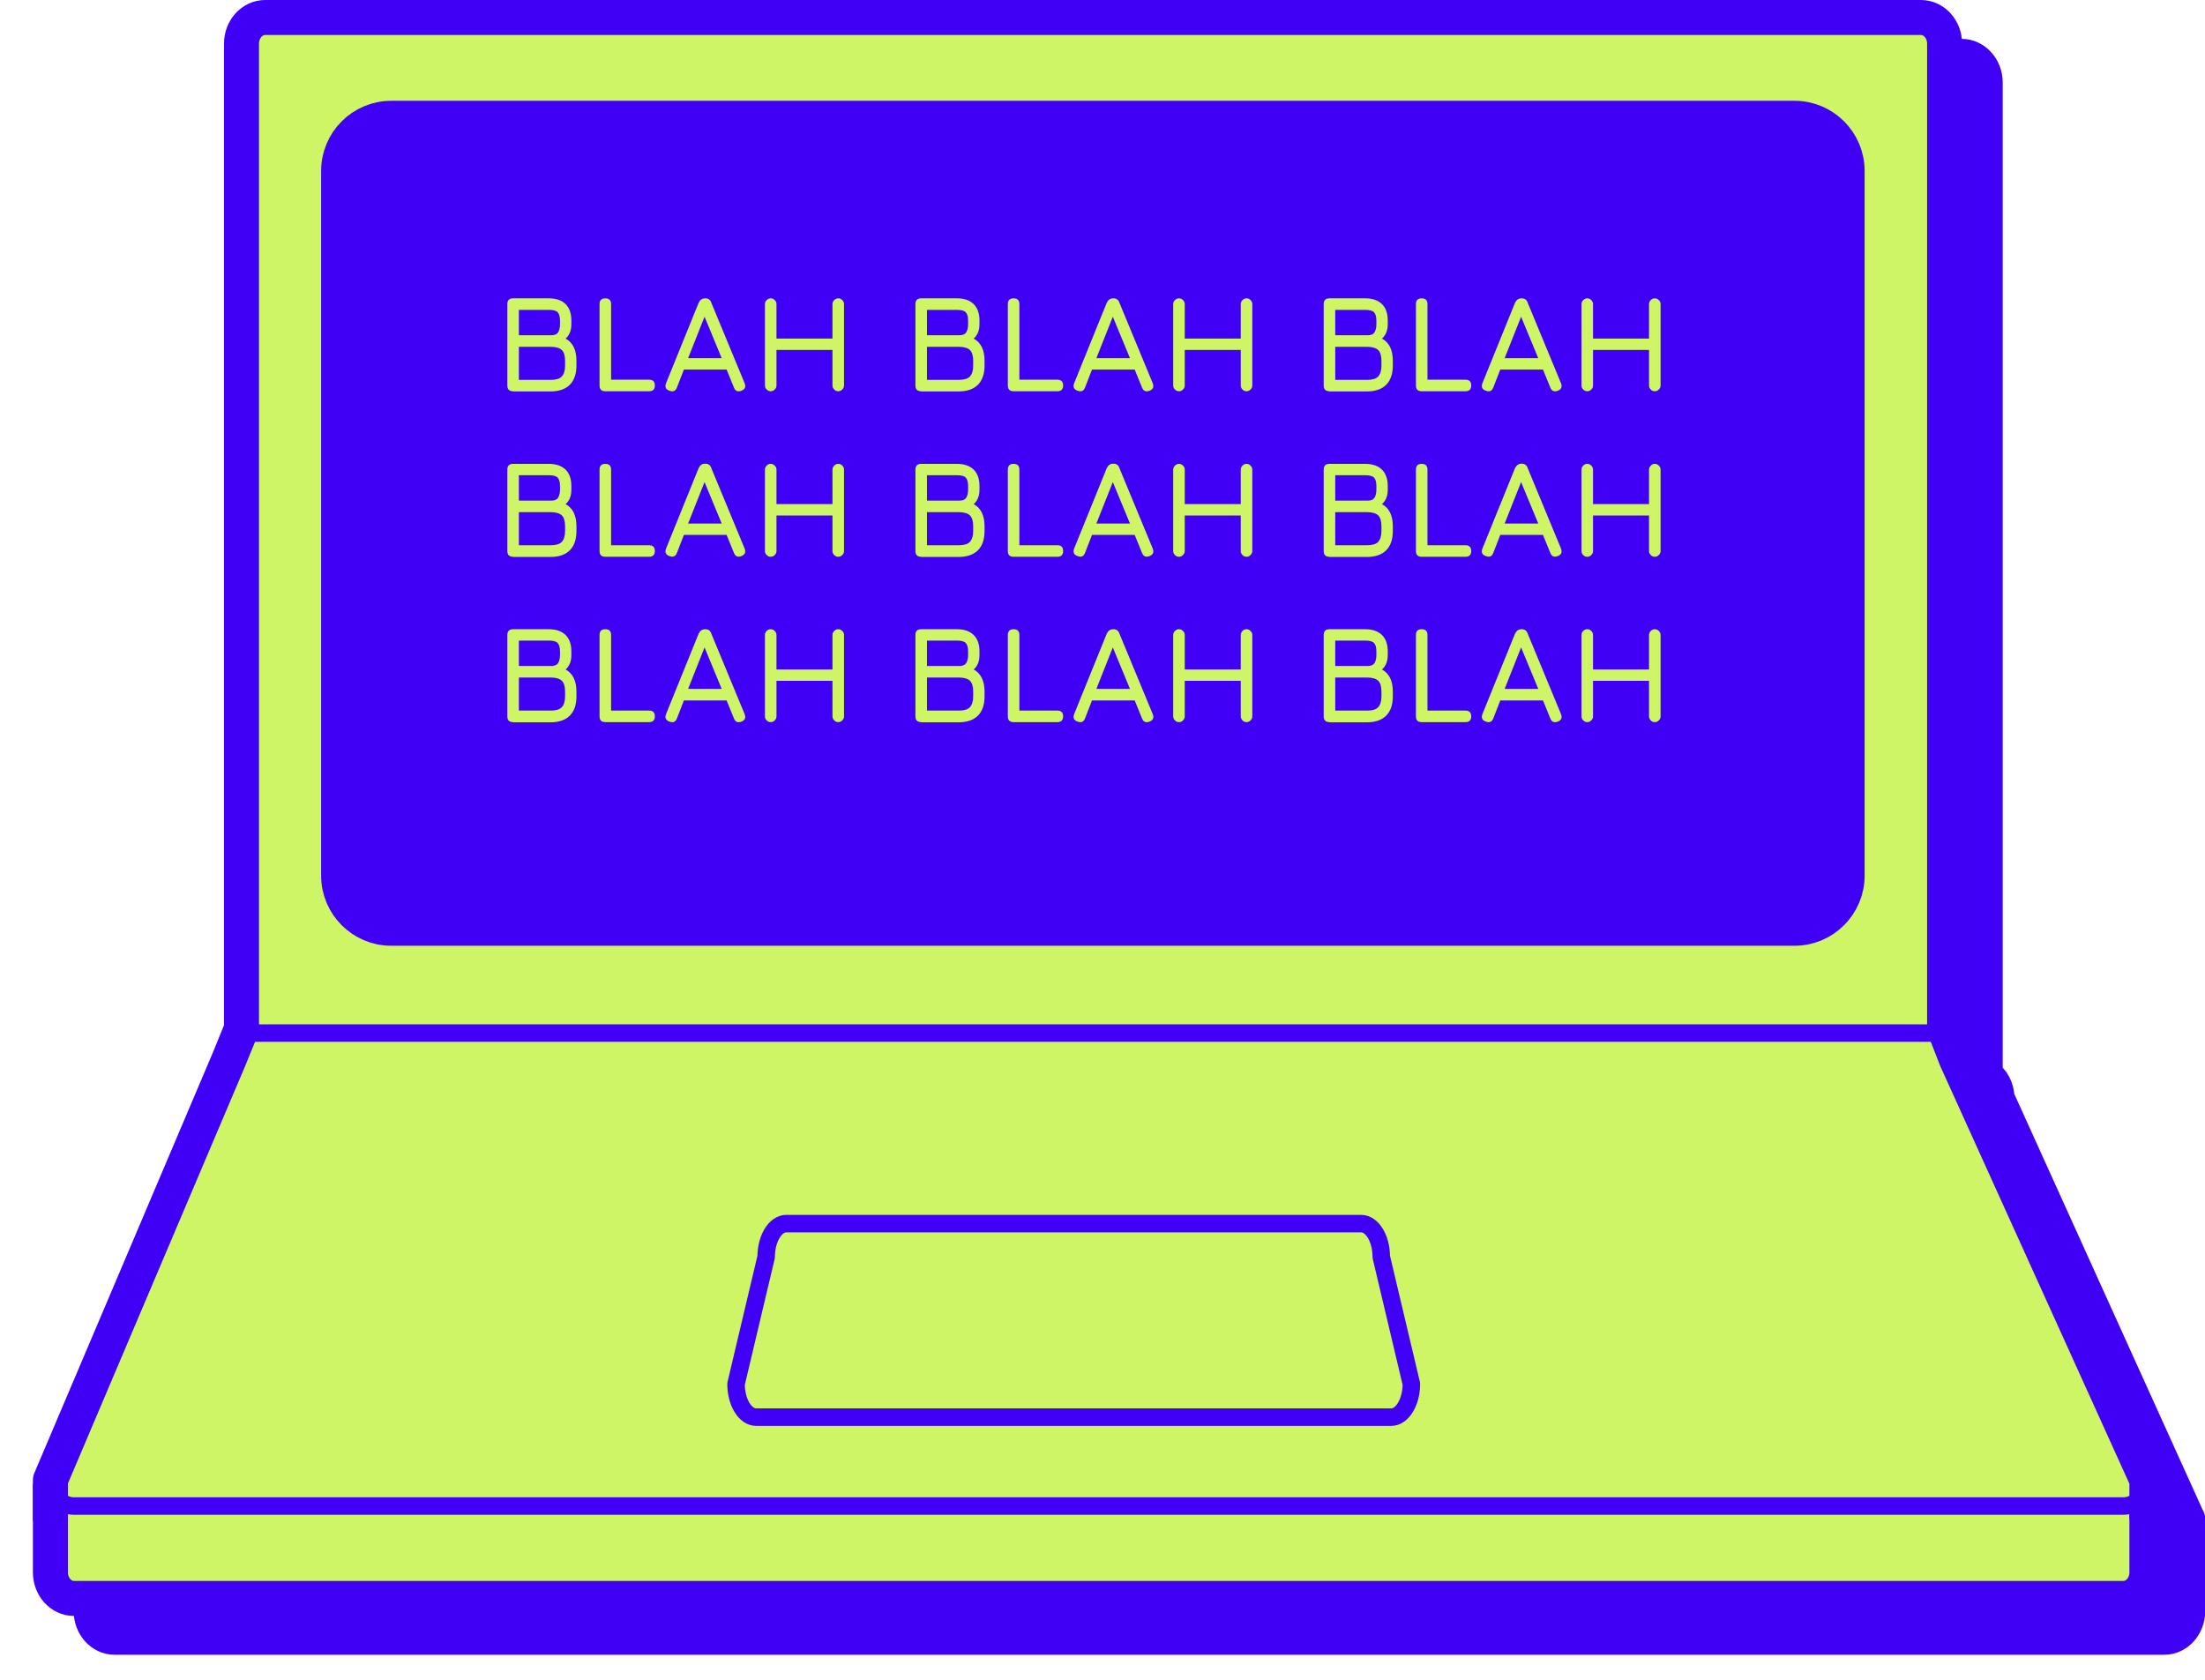
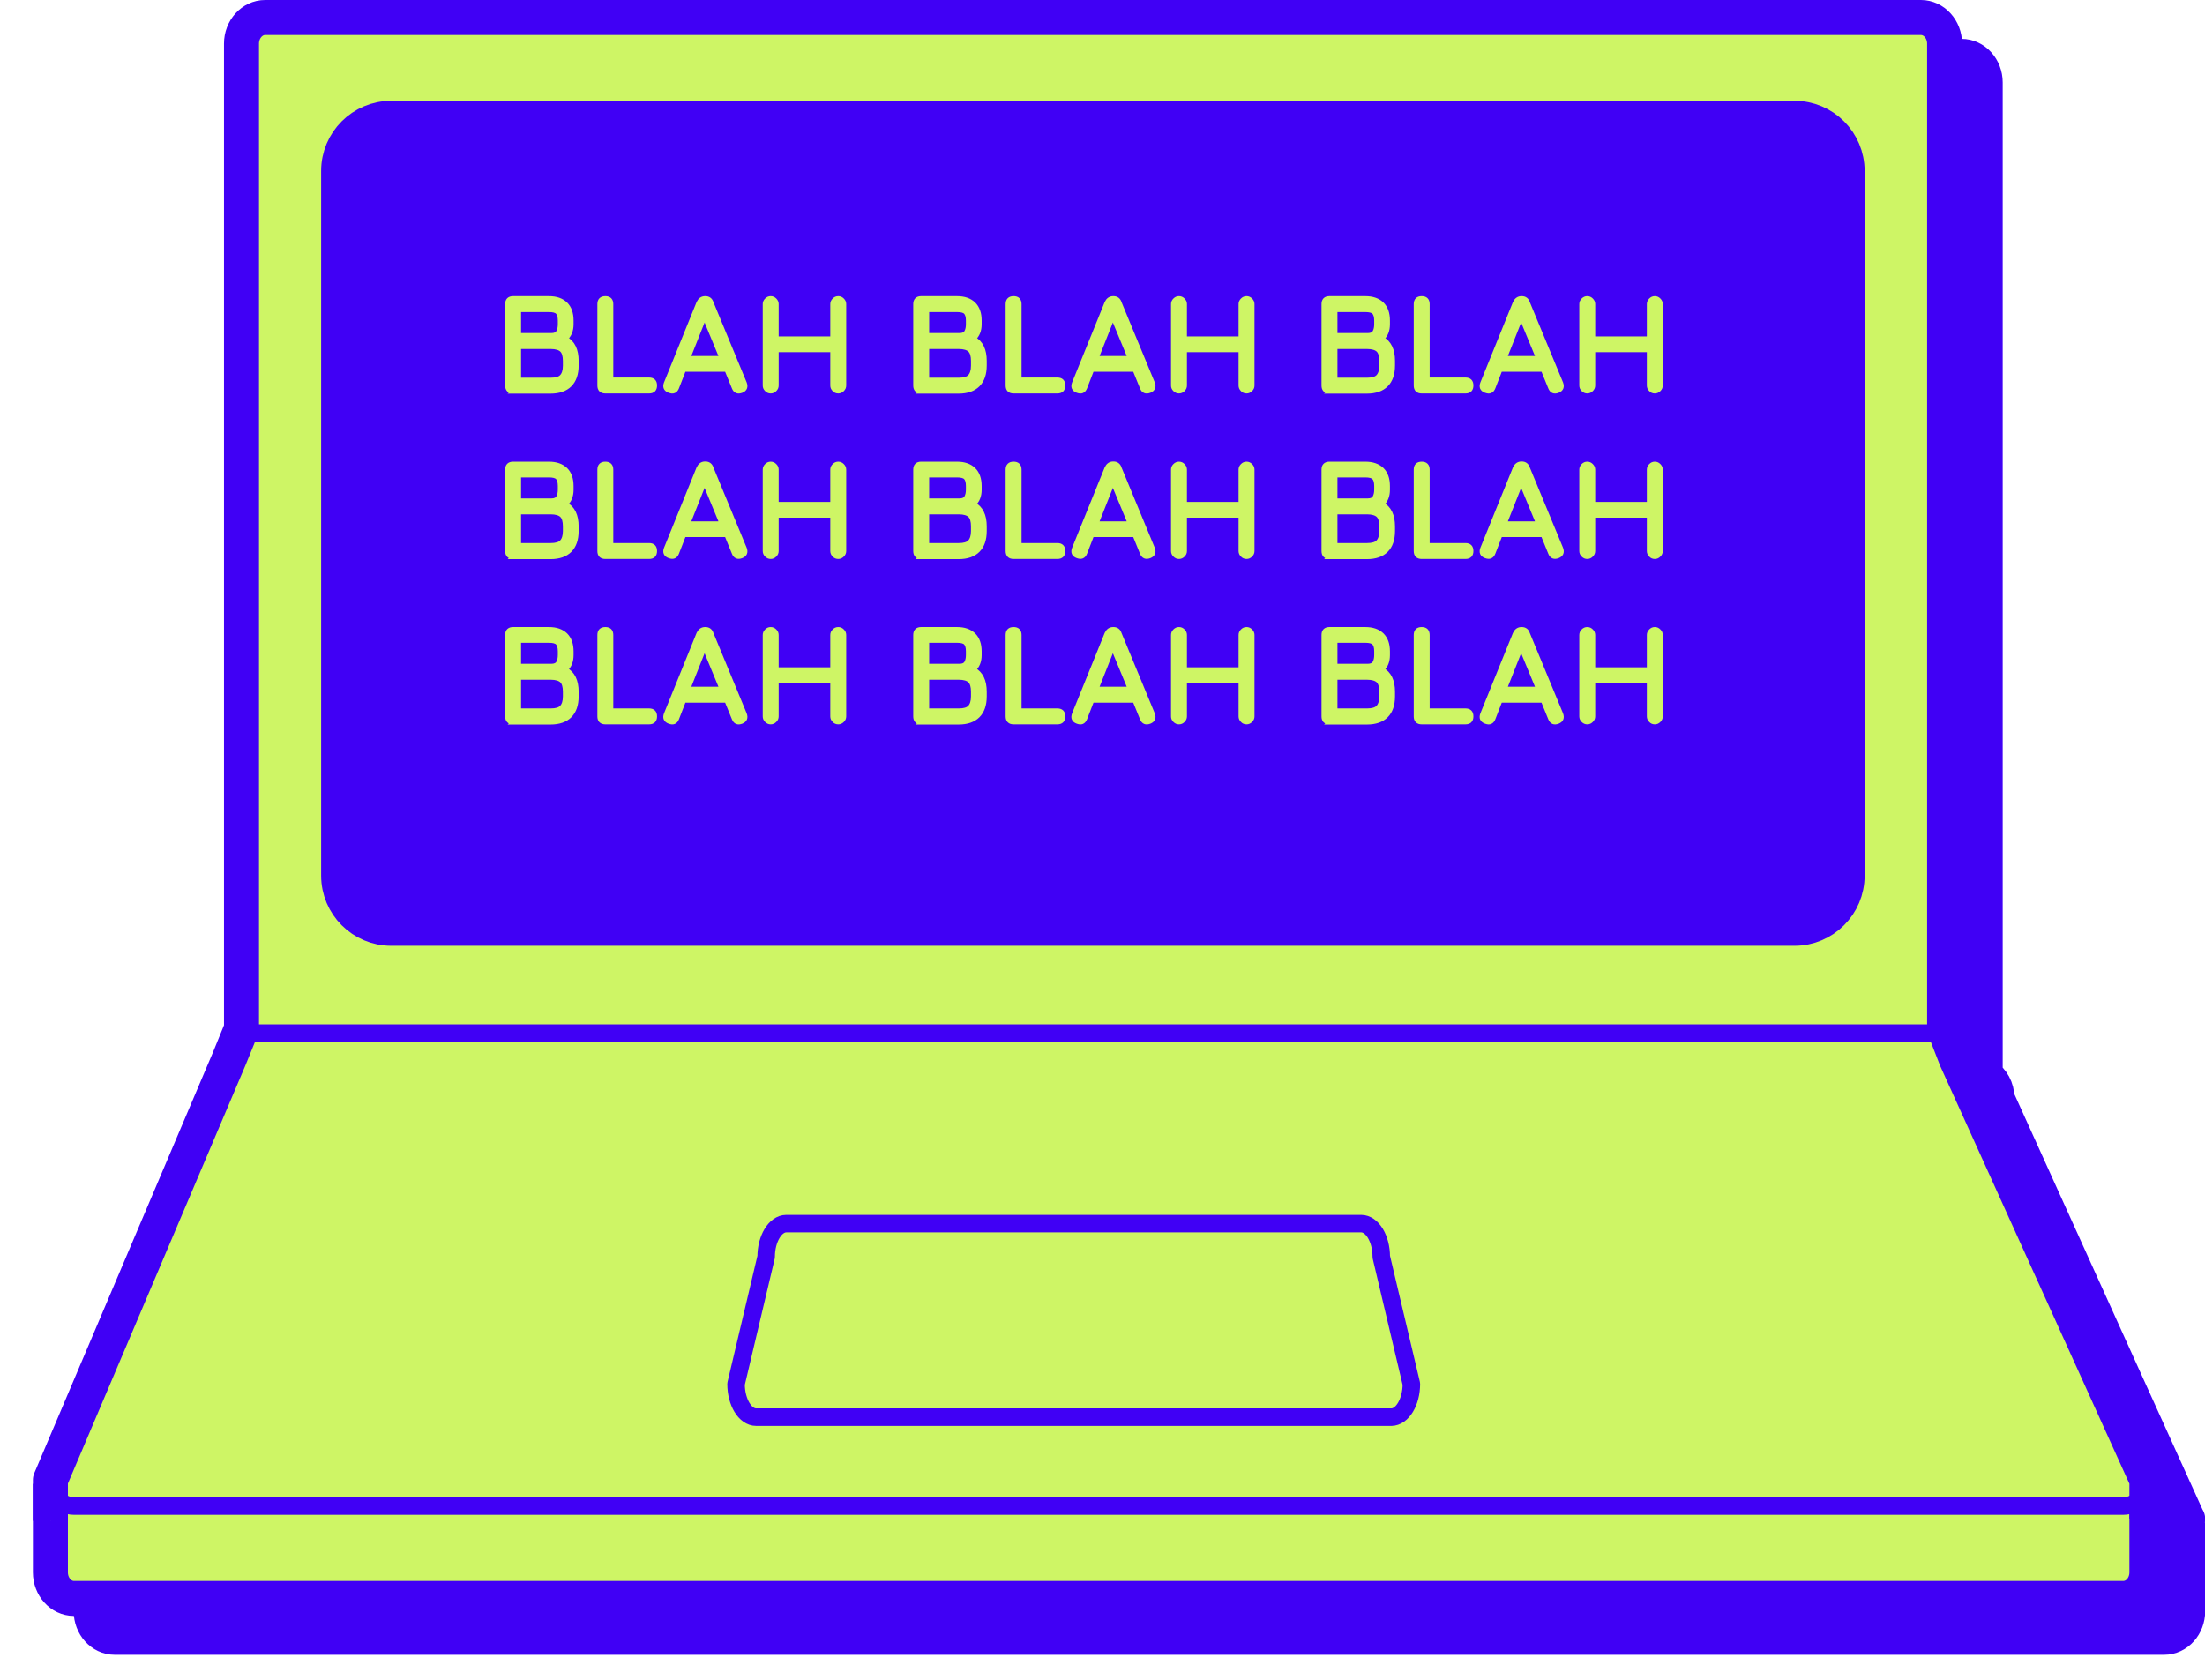
- <svg xmlns="http://www.w3.org/2000/svg" id="uuid-50ab06c1-fc75-4bbd-a628-919ade305c33" viewBox="0 0 126 96">
+ <svg xmlns="http://www.w3.org/2000/svg" id="c" viewBox="0 0 126 96">
  <path d="M125,86.8l-10.89-24.05c0-.55-.27-1.02-.67-1.28V4.71c0-.82-.61-1.49-1.35-1.49H17.47c-.74,0-1.35.67-1.35,1.49v56.74c-.42.25-.7.74-.7,1.3l-10.21,24.05c0,.07.01.15.02.22h-.02v5.06c0,.82.6,1.49,1.34,1.49h117.12c.74,0,1.34-.67,1.34-1.49v-4.9h-.05c.03-.12.05-.25.05-.38Z" fill="#4000f5" stroke="#4000f5" stroke-linejoin="round" stroke-width="2" />
  <path d="M13.8,58.81V2.49c0-.82.61-1.49,1.35-1.49h94.62c.74,0,1.35.67,1.35,1.49v56.32" fill="#cef565" stroke="#4000f5" stroke-linejoin="round" stroke-width="2" />
  <path d="M122.68,84.96v4.9c0,.82-.6,1.49-1.34,1.49H4.22c-.74,0-1.34-.67-1.34-1.49v-5.06" fill="#cef565" stroke="#4000f5" stroke-linejoin="round" stroke-width="2" />
  <path d="M121.34,86.07H4.22c-.74,0-1.34-.67-1.34-1.49l10.21-24.05c0-.82.6-1.49,1.34-1.49h96.02c.74,0,1.34.67,1.34,1.49l10.89,24.05c0,.82-.6,1.49-1.34,1.49Z" fill="#cef565" stroke="#4000f5" stroke-linejoin="round" />
  <path d="M2.88,86.92v-2.34s10.21-24.05,10.21-24.05l.7-1.72" fill="#cef565" stroke="#4000f5" stroke-linejoin="round" stroke-width="2" />
  <path d="M111.12,58.81l.67,1.72,10.89,24.05v2.25" fill="none" stroke="#4000f5" stroke-linejoin="round" stroke-width="2" />
  <rect x="19.35" y="6.76" width="86.2" height="46.29" rx="3.01" ry="3.01" fill="#4000f5" stroke="#4000f5" stroke-linejoin="round" stroke-width="2" />
  <path d="M79.51,80.99h-36.3c-.63,0-1.15-.85-1.15-1.9l1.72-7.26c0-1.04.52-1.9,1.15-1.9h32.85c.63,0,1.15.85,1.15,1.9l1.72,7.26c0,1.04-.52,1.9-1.15,1.9Z" fill="#cef565" stroke="#4000f5" stroke-linejoin="round" />
  <path d="M29.32,22.36c-.22,0-.33-.11-.33-.33v-4.65c0-.22.11-.33.33-.33h2.04c.42,0,.73.11.96.33.22.22.33.53.33.94v.21c0,.35-.11.63-.33.82.42.23.62.66.62,1.27v.27c0,.48-.13.85-.38,1.1-.25.25-.62.38-1.1.38h-2.15ZM29.65,19.16h1.86c.19,0,.32-.06.39-.18.07-.12.1-.27.1-.45v-.21c0-.23-.05-.39-.14-.48-.09-.09-.26-.13-.49-.13h-1.72v1.45ZM29.65,21.71h1.82c.29,0,.51-.06.63-.19s.19-.33.19-.62v-.27c0-.29-.06-.5-.18-.62-.12-.12-.34-.19-.64-.19h-1.82v1.89Z" fill="#cef565" />
  <path d="M34.59,22.36c-.22,0-.33-.11-.33-.33v-4.65c0-.22.11-.33.33-.33s.33.11.33.33v4.32h2.17c.22,0,.33.11.33.33s-.11.33-.33.33h-2.5Z" fill="#cef565" />
  <path d="M38.25,22.33c-.21-.08-.27-.22-.19-.43l1.86-4.59c.08-.17.2-.26.37-.26h.02c.17,0,.29.09.34.26l1.9,4.59c.08.21.02.35-.18.43-.21.08-.35.02-.43-.18l-.42-1.03h-2.44l-.4,1.03c-.08.2-.22.26-.42.18ZM39.33,20.47h1.91l-.98-2.37-.94,2.37Z" fill="#cef565" />
  <path d="M44.04,22.36c-.09,0-.16-.03-.23-.1-.07-.07-.1-.14-.1-.23v-4.65c0-.09.03-.16.1-.23s.14-.1.23-.1.16.03.23.1c.07.07.1.14.1.23v1.97h3.2v-1.97c0-.09.03-.16.1-.23.07-.07.14-.1.23-.1s.16.03.23.1c.07.07.1.14.1.23v4.65c0,.09-.03.16-.1.23-.07.07-.14.1-.23.1s-.17-.03-.23-.1c-.07-.07-.1-.14-.1-.23v-2.03h-3.2v2.03c0,.09-.03.16-.1.23-.07.07-.14.1-.23.1Z" fill="#cef565" />
  <path d="M52.64,22.36c-.22,0-.33-.11-.33-.33v-4.65c0-.22.11-.33.33-.33h2.04c.42,0,.73.11.96.33.22.22.33.53.33.94v.21c0,.35-.11.63-.33.82.42.23.62.66.62,1.27v.27c0,.48-.13.85-.38,1.1-.25.25-.62.38-1.1.38h-2.15ZM52.97,19.16h1.86c.19,0,.32-.06.39-.18.07-.12.1-.27.1-.45v-.21c0-.23-.05-.39-.14-.48-.09-.09-.26-.13-.49-.13h-1.72v1.45ZM52.97,21.71h1.82c.29,0,.51-.06.63-.19s.19-.33.19-.62v-.27c0-.29-.06-.5-.18-.62-.12-.12-.34-.19-.64-.19h-1.82v1.89Z" fill="#cef565" />
  <path d="M57.92,22.36c-.22,0-.33-.11-.33-.33v-4.65c0-.22.11-.33.33-.33s.33.11.33.33v4.32h2.17c.22,0,.33.11.33.33s-.11.33-.33.33h-2.5Z" fill="#cef565" />
  <path d="M61.57,22.33c-.21-.08-.27-.22-.19-.43l1.86-4.59c.08-.17.2-.26.37-.26h.02c.17,0,.29.09.34.26l1.9,4.59c.08.21.02.35-.18.43-.21.08-.35.02-.43-.18l-.42-1.03h-2.44l-.4,1.03c-.08.2-.22.26-.42.18ZM62.66,20.47h1.91l-.98-2.37-.94,2.37Z" fill="#cef565" />
  <path d="M67.37,22.36c-.09,0-.16-.03-.23-.1-.07-.07-.1-.14-.1-.23v-4.65c0-.09.03-.16.1-.23s.14-.1.23-.1.16.03.23.1c.07.07.1.14.1.23v1.97h3.2v-1.97c0-.09.03-.16.1-.23.07-.07.14-.1.23-.1s.16.03.23.1c.07.07.1.14.1.23v4.65c0,.09-.03.16-.1.23-.07.07-.14.1-.23.1s-.17-.03-.23-.1c-.07-.07-.1-.14-.1-.23v-2.03h-3.2v2.03c0,.09-.03.16-.1.23-.07.07-.14.1-.23.1Z" fill="#cef565" />
  <path d="M75.97,22.36c-.22,0-.33-.11-.33-.33v-4.65c0-.22.11-.33.33-.33h2.04c.42,0,.73.11.96.33.22.22.33.53.33.94v.21c0,.35-.11.63-.33.82.42.23.62.66.62,1.27v.27c0,.48-.13.85-.38,1.1-.25.25-.62.38-1.1.38h-2.15ZM76.3,19.16h1.86c.19,0,.32-.06.39-.18.07-.12.1-.27.1-.45v-.21c0-.23-.05-.39-.14-.48-.09-.09-.26-.13-.49-.13h-1.72v1.45ZM76.3,21.71h1.82c.29,0,.51-.06.63-.19s.19-.33.19-.62v-.27c0-.29-.06-.5-.18-.62-.12-.12-.34-.19-.64-.19h-1.82v1.89Z" fill="#cef565" />
  <path d="M81.24,22.36c-.22,0-.33-.11-.33-.33v-4.65c0-.22.11-.33.33-.33s.33.11.33.33v4.32h2.17c.22,0,.33.11.33.33s-.11.33-.33.33h-2.5Z" fill="#cef565" />
  <path d="M84.9,22.33c-.21-.08-.27-.22-.19-.43l1.86-4.59c.08-.17.2-.26.37-.26h.02c.17,0,.29.09.34.26l1.9,4.59c.08.21.02.35-.18.43-.21.08-.35.02-.43-.18l-.42-1.03h-2.44l-.4,1.03c-.08.2-.22.26-.42.18ZM85.99,20.47h1.91l-.98-2.37-.94,2.37Z" fill="#cef565" />
  <path d="M90.7,22.36c-.09,0-.16-.03-.23-.1-.07-.07-.1-.14-.1-.23v-4.65c0-.09.03-.16.1-.23s.14-.1.23-.1.16.03.23.1c.07.07.1.14.1.23v1.97h3.2v-1.97c0-.09.03-.16.1-.23.07-.07.14-.1.23-.1s.16.03.23.1c.07.07.1.14.1.23v4.65c0,.09-.03.16-.1.23-.07.07-.14.1-.23.1s-.17-.03-.23-.1c-.07-.07-.1-.14-.1-.23v-2.03h-3.2v2.03c0,.09-.03.16-.1.23-.07.07-.14.1-.23.1Z" fill="#cef565" />
  <path d="M29.32,31.82c-.22,0-.33-.11-.33-.33v-4.65c0-.22.11-.33.33-.33h2.04c.42,0,.73.11.96.33.22.22.33.53.33.94v.21c0,.35-.11.63-.33.82.42.23.62.66.62,1.27v.27c0,.48-.13.85-.38,1.1-.25.25-.62.38-1.1.38h-2.15ZM29.65,28.61h1.86c.19,0,.32-.06.39-.18.07-.12.1-.27.1-.45v-.21c0-.23-.05-.39-.14-.48-.09-.09-.26-.13-.49-.13h-1.72v1.45ZM29.65,31.16h1.82c.29,0,.51-.06.63-.19s.19-.33.19-.62v-.27c0-.29-.06-.5-.18-.62-.12-.12-.34-.19-.64-.19h-1.82v1.89Z" fill="#cef565" />
  <path d="M34.59,31.82c-.22,0-.33-.11-.33-.33v-4.65c0-.22.11-.33.33-.33s.33.11.33.33v4.32h2.17c.22,0,.33.11.33.33s-.11.33-.33.33h-2.5Z" fill="#cef565" />
  <path d="M38.25,31.78c-.21-.08-.27-.22-.19-.43l1.86-4.59c.08-.17.2-.26.37-.26h.02c.17,0,.29.09.34.26l1.9,4.59c.08.21.02.35-.18.43-.21.08-.35.02-.43-.18l-.42-1.03h-2.44l-.4,1.03c-.08.2-.22.26-.42.18ZM39.33,29.92h1.91l-.98-2.37-.94,2.37Z" fill="#cef565" />
  <path d="M44.04,31.82c-.09,0-.16-.03-.23-.1-.07-.07-.1-.14-.1-.23v-4.65c0-.09.03-.16.1-.23s.14-.1.23-.1.16.03.23.1c.07.07.1.14.1.23v1.97h3.2v-1.97c0-.09.03-.16.1-.23.07-.07.14-.1.23-.1s.16.03.23.1c.07.07.1.14.1.23v4.65c0,.09-.03.16-.1.23-.07.07-.14.1-.23.1s-.17-.03-.23-.1c-.07-.07-.1-.14-.1-.23v-2.03h-3.2v2.03c0,.09-.03.16-.1.23-.07.07-.14.1-.23.1Z" fill="#cef565" />
  <path d="M52.64,31.82c-.22,0-.33-.11-.33-.33v-4.65c0-.22.11-.33.33-.33h2.04c.42,0,.73.11.96.33.22.22.33.53.33.94v.21c0,.35-.11.63-.33.82.42.23.62.66.62,1.27v.27c0,.48-.13.85-.38,1.1-.25.25-.62.38-1.1.38h-2.15ZM52.97,28.61h1.86c.19,0,.32-.06.39-.18.07-.12.1-.27.1-.45v-.21c0-.23-.05-.39-.14-.48-.09-.09-.26-.13-.49-.13h-1.72v1.45ZM52.97,31.16h1.82c.29,0,.51-.06.63-.19s.19-.33.19-.62v-.27c0-.29-.06-.5-.18-.62-.12-.12-.34-.19-.64-.19h-1.82v1.89Z" fill="#cef565" />
  <path d="M57.92,31.82c-.22,0-.33-.11-.33-.33v-4.65c0-.22.11-.33.33-.33s.33.11.33.33v4.32h2.17c.22,0,.33.11.33.33s-.11.33-.33.33h-2.5Z" fill="#cef565" />
  <path d="M61.57,31.78c-.21-.08-.27-.22-.19-.43l1.86-4.59c.08-.17.2-.26.37-.26h.02c.17,0,.29.09.34.26l1.9,4.59c.08.21.02.35-.18.43-.21.08-.35.02-.43-.18l-.42-1.03h-2.44l-.4,1.03c-.08.2-.22.26-.42.18ZM62.66,29.92h1.91l-.98-2.37-.94,2.37Z" fill="#cef565" />
  <path d="M67.37,31.82c-.09,0-.16-.03-.23-.1-.07-.07-.1-.14-.1-.23v-4.65c0-.09.03-.16.1-.23s.14-.1.23-.1.16.03.23.1c.07.07.1.14.1.23v1.97h3.2v-1.97c0-.09.03-.16.1-.23.07-.07.14-.1.23-.1s.16.03.23.1c.07.07.1.14.1.23v4.65c0,.09-.03.16-.1.23-.07.07-.14.1-.23.1s-.17-.03-.23-.1c-.07-.07-.1-.14-.1-.23v-2.03h-3.2v2.03c0,.09-.03.16-.1.23-.07.07-.14.1-.23.1Z" fill="#cef565" />
  <path d="M75.97,31.82c-.22,0-.33-.11-.33-.33v-4.65c0-.22.11-.33.33-.33h2.04c.42,0,.73.11.96.33.22.22.33.53.33.94v.21c0,.35-.11.63-.33.82.42.23.62.66.62,1.27v.27c0,.48-.13.85-.38,1.1-.25.25-.62.38-1.1.38h-2.15ZM76.3,28.61h1.86c.19,0,.32-.06.39-.18.07-.12.1-.27.1-.45v-.21c0-.23-.05-.39-.14-.48-.09-.09-.26-.13-.49-.13h-1.72v1.45ZM76.3,31.16h1.82c.29,0,.51-.06.63-.19s.19-.33.19-.62v-.27c0-.29-.06-.5-.18-.62-.12-.12-.34-.19-.64-.19h-1.82v1.89Z" fill="#cef565" />
  <path d="M81.24,31.82c-.22,0-.33-.11-.33-.33v-4.65c0-.22.11-.33.33-.33s.33.11.33.33v4.32h2.17c.22,0,.33.11.33.33s-.11.33-.33.33h-2.5Z" fill="#cef565" />
  <path d="M84.9,31.78c-.21-.08-.27-.22-.19-.43l1.86-4.59c.08-.17.2-.26.37-.26h.02c.17,0,.29.09.34.26l1.9,4.59c.08.21.02.35-.18.43-.21.08-.35.02-.43-.18l-.42-1.03h-2.44l-.4,1.03c-.08.2-.22.26-.42.18ZM85.99,29.92h1.91l-.98-2.37-.94,2.37Z" fill="#cef565" />
  <path d="M90.7,31.82c-.09,0-.16-.03-.23-.1-.07-.07-.1-.14-.1-.23v-4.65c0-.09.03-.16.1-.23s.14-.1.23-.1.16.03.23.1c.07.07.1.14.1.23v1.97h3.2v-1.97c0-.09.03-.16.1-.23.07-.07.14-.1.23-.1s.16.03.23.1c.07.07.1.14.1.23v4.65c0,.09-.03.16-.1.23-.07.07-.14.1-.23.1s-.17-.03-.23-.1c-.07-.07-.1-.14-.1-.23v-2.03h-3.2v2.03c0,.09-.03.16-.1.23-.07.07-.14.1-.23.1Z" fill="#cef565" />
  <path d="M29.32,41.27c-.22,0-.33-.11-.33-.33v-4.65c0-.22.11-.33.33-.33h2.04c.42,0,.73.11.96.33.22.22.33.53.33.94v.21c0,.35-.11.63-.33.82.42.23.62.66.62,1.27v.27c0,.48-.13.85-.38,1.1-.25.25-.62.38-1.1.38h-2.15ZM29.65,38.06h1.86c.19,0,.32-.06.39-.18.07-.12.1-.27.1-.45v-.21c0-.23-.05-.39-.14-.48-.09-.09-.26-.13-.49-.13h-1.72v1.45ZM29.65,40.61h1.82c.29,0,.51-.06.63-.19s.19-.33.19-.62v-.27c0-.29-.06-.5-.18-.62-.12-.12-.34-.19-.64-.19h-1.82v1.89Z" fill="#cef565" />
  <path d="M34.59,41.27c-.22,0-.33-.11-.33-.33v-4.65c0-.22.11-.33.33-.33s.33.11.33.33v4.32h2.17c.22,0,.33.11.33.33s-.11.33-.33.33h-2.5Z" fill="#cef565" />
  <path d="M38.25,41.24c-.21-.08-.27-.22-.19-.43l1.86-4.59c.08-.17.2-.26.37-.26h.02c.17,0,.29.09.34.26l1.9,4.59c.08.21.02.35-.18.43-.21.08-.35.02-.43-.18l-.42-1.03h-2.44l-.4,1.03c-.08.2-.22.26-.42.18ZM39.33,39.37h1.91l-.98-2.37-.94,2.37Z" fill="#cef565" />
  <path d="M44.04,41.27c-.09,0-.16-.03-.23-.1-.07-.07-.1-.14-.1-.23v-4.65c0-.09.03-.16.1-.23s.14-.1.23-.1.16.03.23.1c.07.07.1.14.1.23v1.97h3.2v-1.97c0-.09.03-.16.1-.23.07-.07.14-.1.23-.1s.16.03.23.1c.07.07.1.14.1.23v4.65c0,.09-.03.16-.1.23-.07.07-.14.1-.23.1s-.17-.03-.23-.1c-.07-.07-.1-.14-.1-.23v-2.03h-3.2v2.03c0,.09-.03.16-.1.23-.07.07-.14.1-.23.1Z" fill="#cef565" />
  <path d="M52.64,41.27c-.22,0-.33-.11-.33-.33v-4.65c0-.22.11-.33.33-.33h2.04c.42,0,.73.11.96.33.22.22.33.53.33.94v.21c0,.35-.11.63-.33.82.42.23.62.66.62,1.27v.27c0,.48-.13.85-.38,1.1-.25.25-.62.38-1.1.38h-2.15ZM52.97,38.06h1.86c.19,0,.32-.06.39-.18.07-.12.1-.27.1-.45v-.21c0-.23-.05-.39-.14-.48-.09-.09-.26-.13-.49-.13h-1.72v1.45ZM52.97,40.61h1.82c.29,0,.51-.06.63-.19s.19-.33.19-.62v-.27c0-.29-.06-.5-.18-.62-.12-.12-.34-.19-.64-.19h-1.82v1.89Z" fill="#cef565" />
  <path d="M57.92,41.27c-.22,0-.33-.11-.33-.33v-4.65c0-.22.11-.33.33-.33s.33.11.33.33v4.32h2.17c.22,0,.33.11.33.33s-.11.33-.33.33h-2.5Z" fill="#cef565" />
  <path d="M61.57,41.24c-.21-.08-.27-.22-.19-.43l1.86-4.59c.08-.17.2-.26.37-.26h.02c.17,0,.29.09.34.26l1.9,4.59c.08.21.02.35-.18.43-.21.08-.35.02-.43-.18l-.42-1.03h-2.44l-.4,1.03c-.08.2-.22.26-.42.18ZM62.66,39.37h1.91l-.98-2.37-.94,2.37Z" fill="#cef565" />
  <path d="M67.37,41.27c-.09,0-.16-.03-.23-.1-.07-.07-.1-.14-.1-.23v-4.65c0-.09.03-.16.1-.23s.14-.1.23-.1.16.03.23.1c.07.07.1.14.1.23v1.97h3.2v-1.97c0-.09.03-.16.1-.23.07-.07.14-.1.23-.1s.16.03.23.1c.07.07.1.14.1.23v4.65c0,.09-.03.16-.1.23-.07.07-.14.1-.23.1s-.17-.03-.23-.1c-.07-.07-.1-.14-.1-.23v-2.03h-3.2v2.03c0,.09-.03.16-.1.23-.07.07-.14.1-.23.1Z" fill="#cef565" />
  <path d="M75.97,41.27c-.22,0-.33-.11-.33-.33v-4.65c0-.22.11-.33.33-.33h2.04c.42,0,.73.11.96.33.22.22.33.53.33.94v.21c0,.35-.11.63-.33.82.42.23.62.66.62,1.27v.27c0,.48-.13.85-.38,1.1-.25.25-.62.38-1.1.38h-2.15ZM76.3,38.06h1.86c.19,0,.32-.06.39-.18.07-.12.1-.27.1-.45v-.21c0-.23-.05-.39-.14-.48-.09-.09-.26-.13-.49-.13h-1.72v1.45ZM76.3,40.61h1.82c.29,0,.51-.06.63-.19s.19-.33.19-.62v-.27c0-.29-.06-.5-.18-.62-.12-.12-.34-.19-.64-.19h-1.82v1.89Z" fill="#cef565" />
  <path d="M81.24,41.27c-.22,0-.33-.11-.33-.33v-4.65c0-.22.11-.33.33-.33s.33.11.33.33v4.32h2.17c.22,0,.33.11.33.33s-.11.33-.33.33h-2.5Z" fill="#cef565" />
  <path d="M84.9,41.24c-.21-.08-.27-.22-.19-.43l1.86-4.59c.08-.17.2-.26.37-.26h.02c.17,0,.29.09.34.26l1.9,4.59c.08.21.02.35-.18.43-.21.08-.35.02-.43-.18l-.42-1.03h-2.44l-.4,1.03c-.08.2-.22.26-.42.18ZM85.99,39.37h1.91l-.98-2.37-.94,2.37Z" fill="#cef565" />
  <path d="M90.7,41.27c-.09,0-.16-.03-.23-.1-.07-.07-.1-.14-.1-.23v-4.65c0-.09.03-.16.1-.23s.14-.1.23-.1.16.03.23.1c.07.07.1.14.1.23v1.97h3.2v-1.97c0-.09.03-.16.1-.23.07-.07.14-.1.23-.1s.16.03.23.1c.07.07.1.14.1.23v4.65c0,.09-.03.16-.1.23-.07.07-.14.1-.23.1s-.17-.03-.23-.1c-.07-.07-.1-.14-.1-.23v-2.03h-3.2v2.03c0,.09-.03.16-.1.23-.07.07-.14.1-.23.1Z" fill="#cef565" />
+   <path d="M29.32,22.36c-.22,0-.33-.11-.33-.33v-4.65c0-.22.11-.33.33-.33h2.04c.42,0,.73.11.96.33.22.22.33.53.33.94v.21c0,.35-.11.63-.33.82.42.23.62.66.62,1.27v.27c0,.48-.13.85-.38,1.1-.25.25-.62.38-1.1.38h-2.15ZM29.65,19.16h1.86c.19,0,.32-.06.39-.18.07-.12.1-.27.1-.45v-.21c0-.23-.05-.39-.14-.48-.09-.09-.26-.13-.49-.13h-1.72v1.45ZM29.65,21.71h1.82c.29,0,.51-.06.63-.19s.19-.33.19-.62v-.27c0-.29-.06-.5-.18-.62-.12-.12-.34-.19-.64-.19h-1.82v1.89Z" fill="none" stroke="#cef565" stroke-miterlimit="10" stroke-width=".25" />
+   <path d="M34.59,22.36c-.22,0-.33-.11-.33-.33v-4.65c0-.22.11-.33.33-.33s.33.11.33.33v4.32h2.17c.22,0,.33.11.33.33s-.11.33-.33.33h-2.5Z" fill="none" stroke="#cef565" stroke-miterlimit="10" stroke-width=".25" />
+   <path d="M38.25,22.33c-.21-.08-.27-.22-.19-.43l1.86-4.59c.08-.17.2-.26.37-.26h.02c.17,0,.29.09.34.26l1.9,4.59c.08.21.02.35-.18.43-.21.08-.35.02-.43-.18l-.42-1.03h-2.44l-.4,1.03c-.08.2-.22.26-.42.18ZM39.33,20.47h1.91l-.98-2.37-.94,2.37Z" fill="none" stroke="#cef565" stroke-miterlimit="10" stroke-width=".25" />
+   <path d="M44.04,22.36c-.09,0-.16-.03-.23-.1-.07-.07-.1-.14-.1-.23v-4.65c0-.09.03-.16.1-.23s.14-.1.23-.1.16.03.23.1c.07.07.1.14.1.23v1.97h3.2v-1.97c0-.09.03-.16.1-.23.07-.07.14-.1.23-.1s.16.03.23.1c.07.07.1.14.1.23v4.65c0,.09-.03.16-.1.23-.07.07-.14.1-.23.1s-.17-.03-.23-.1c-.07-.07-.1-.14-.1-.23v-2.03h-3.2v2.03c0,.09-.03.16-.1.23-.07.07-.14.1-.23.1Z" fill="none" stroke="#cef565" stroke-miterlimit="10" stroke-width=".25" />
+   <path d="M52.64,22.36c-.22,0-.33-.11-.33-.33v-4.65c0-.22.11-.33.33-.33h2.04c.42,0,.73.11.96.33.22.22.33.53.33.94v.21c0,.35-.11.63-.33.82.42.23.62.66.62,1.27v.27c0,.48-.13.85-.38,1.1-.25.25-.62.38-1.1.38h-2.15ZM52.97,19.16h1.86c.19,0,.32-.06.39-.18.07-.12.1-.27.1-.45v-.21c0-.23-.05-.39-.14-.48-.09-.09-.26-.13-.49-.13h-1.72v1.45ZM52.97,21.71h1.82c.29,0,.51-.06.63-.19s.19-.33.19-.62v-.27c0-.29-.06-.5-.18-.62-.12-.12-.34-.19-.64-.19h-1.82v1.89Z" fill="none" stroke="#cef565" stroke-miterlimit="10" stroke-width=".25" />
+   <path d="M57.92,22.36c-.22,0-.33-.11-.33-.33v-4.65c0-.22.11-.33.33-.33s.33.11.33.33v4.32h2.17c.22,0,.33.11.33.33s-.11.33-.33.33h-2.5Z" fill="none" stroke="#cef565" stroke-miterlimit="10" stroke-width=".25" />
+   <path d="M61.57,22.33c-.21-.08-.27-.22-.19-.43l1.86-4.59c.08-.17.2-.26.37-.26h.02c.17,0,.29.09.34.26l1.9,4.59c.08.21.02.35-.18.43-.21.08-.35.02-.43-.18l-.42-1.03h-2.44l-.4,1.03c-.08.2-.22.26-.42.18ZM62.66,20.47h1.91l-.98-2.37-.94,2.37Z" fill="none" stroke="#cef565" stroke-miterlimit="10" stroke-width=".25" />
+   <path d="M67.37,22.36c-.09,0-.16-.03-.23-.1-.07-.07-.1-.14-.1-.23v-4.65c0-.09.03-.16.1-.23s.14-.1.23-.1.16.03.23.1c.07.07.1.14.1.23v1.97h3.2v-1.97c0-.09.03-.16.1-.23.07-.07.14-.1.23-.1s.16.03.23.1c.07.07.1.14.1.23v4.65c0,.09-.03.16-.1.23-.07.07-.14.1-.23.1s-.17-.03-.23-.1c-.07-.07-.1-.14-.1-.23v-2.03h-3.2v2.03c0,.09-.03.16-.1.23-.07.07-.14.1-.23.1Z" fill="none" stroke="#cef565" stroke-miterlimit="10" stroke-width=".25" />
+   <path d="M75.97,22.36c-.22,0-.33-.11-.33-.33v-4.65c0-.22.11-.33.33-.33h2.04c.42,0,.73.11.96.33.22.22.33.53.33.94v.21c0,.35-.11.63-.33.82.42.23.62.66.62,1.27v.27c0,.48-.13.85-.38,1.1-.25.25-.62.38-1.1.38h-2.15ZM76.3,19.16h1.86c.19,0,.32-.06.39-.18.07-.12.1-.27.1-.45v-.21c0-.23-.05-.39-.14-.48-.09-.09-.26-.13-.49-.13h-1.72v1.45ZM76.3,21.71h1.82c.29,0,.51-.06.63-.19s.19-.33.19-.62v-.27c0-.29-.06-.5-.18-.62-.12-.12-.34-.19-.64-.19h-1.82v1.89Z" fill="none" stroke="#cef565" stroke-miterlimit="10" stroke-width=".25" />
+   <path d="M81.24,22.36c-.22,0-.33-.11-.33-.33v-4.65c0-.22.11-.33.33-.33s.33.11.33.33v4.32h2.17c.22,0,.33.11.33.33s-.11.33-.33.33h-2.5Z" fill="none" stroke="#cef565" stroke-miterlimit="10" stroke-width=".25" />
+   <path d="M84.9,22.33c-.21-.08-.27-.22-.19-.43l1.86-4.59c.08-.17.2-.26.37-.26h.02c.17,0,.29.09.34.26l1.9,4.59c.08.21.02.35-.18.43-.21.08-.35.02-.43-.18l-.42-1.03h-2.44l-.4,1.03c-.08.2-.22.26-.42.18ZM85.99,20.47h1.91l-.98-2.37-.94,2.37Z" fill="none" stroke="#cef565" stroke-miterlimit="10" stroke-width=".25" />
+   <path d="M90.7,22.36c-.09,0-.16-.03-.23-.1-.07-.07-.1-.14-.1-.23v-4.65c0-.09.03-.16.1-.23s.14-.1.23-.1.16.03.23.1c.07.07.1.14.1.23v1.97h3.2v-1.97c0-.09.03-.16.1-.23.07-.07.14-.1.23-.1s.16.03.23.1c.07.07.1.14.1.23v4.65c0,.09-.03.16-.1.23-.07.07-.14.1-.23.1s-.17-.03-.23-.1c-.07-.07-.1-.14-.1-.23v-2.03h-3.2v2.03c0,.09-.03.16-.1.23-.07.07-.14.1-.23.1Z" fill="none" stroke="#cef565" stroke-miterlimit="10" stroke-width=".25" />
+   <path d="M29.32,31.82c-.22,0-.33-.11-.33-.33v-4.65c0-.22.11-.33.33-.33h2.04c.42,0,.73.11.96.33.22.22.33.53.33.94v.21c0,.35-.11.63-.33.82.42.23.62.66.62,1.27v.27c0,.48-.13.85-.38,1.1-.25.25-.62.38-1.1.38h-2.15ZM29.65,28.61h1.86c.19,0,.32-.06.39-.18.07-.12.1-.27.1-.45v-.21c0-.23-.05-.39-.14-.48-.09-.09-.26-.13-.49-.13h-1.72v1.45ZM29.65,31.16h1.82c.29,0,.51-.06.63-.19s.19-.33.19-.62v-.27c0-.29-.06-.5-.18-.62-.12-.12-.34-.19-.64-.19h-1.82v1.89Z" fill="none" stroke="#cef565" stroke-miterlimit="10" stroke-width=".25" />
+   <path d="M34.59,31.82c-.22,0-.33-.11-.33-.33v-4.65c0-.22.11-.33.33-.33s.33.11.33.33v4.32h2.17c.22,0,.33.11.33.33s-.11.33-.33.33h-2.5Z" fill="none" stroke="#cef565" stroke-miterlimit="10" stroke-width=".25" />
+   <path d="M38.25,31.78c-.21-.08-.27-.22-.19-.43l1.86-4.59c.08-.17.2-.26.37-.26h.02c.17,0,.29.09.34.26l1.9,4.59c.08.21.02.35-.18.43-.21.08-.35.02-.43-.18l-.42-1.03h-2.44l-.4,1.03c-.08.2-.22.26-.42.18ZM39.33,29.92h1.91l-.98-2.37-.94,2.37Z" fill="none" stroke="#cef565" stroke-miterlimit="10" stroke-width=".25" />
+   <path d="M44.04,31.82c-.09,0-.16-.03-.23-.1-.07-.07-.1-.14-.1-.23v-4.65c0-.09.03-.16.1-.23s.14-.1.23-.1.16.03.23.1c.07.07.1.14.1.23v1.97h3.2v-1.97c0-.09.03-.16.1-.23.07-.07.14-.1.23-.1s.16.03.23.1c.07.07.1.14.1.23v4.65c0,.09-.03.16-.1.23-.07.07-.14.1-.23.1s-.17-.03-.23-.1c-.07-.07-.1-.14-.1-.23v-2.03h-3.2v2.03c0,.09-.03.16-.1.23-.07.07-.14.1-.23.1Z" fill="none" stroke="#cef565" stroke-miterlimit="10" stroke-width=".25" />
+   <path d="M52.64,31.82c-.22,0-.33-.11-.33-.33v-4.65c0-.22.11-.33.33-.33h2.04c.42,0,.73.11.96.33.22.22.33.53.33.94v.21c0,.35-.11.63-.33.82.42.23.62.66.62,1.27v.27c0,.48-.13.85-.38,1.1-.25.25-.62.38-1.1.38h-2.15ZM52.97,28.61h1.86c.19,0,.32-.06.39-.18.07-.12.1-.27.1-.45v-.21c0-.23-.05-.39-.14-.48-.09-.09-.26-.13-.49-.13h-1.72v1.45ZM52.97,31.16h1.82c.29,0,.51-.06.63-.19s.19-.33.19-.62v-.27c0-.29-.06-.5-.18-.62-.12-.12-.34-.19-.64-.19h-1.82v1.89Z" fill="none" stroke="#cef565" stroke-miterlimit="10" stroke-width=".25" />
+   <path d="M57.92,31.82c-.22,0-.33-.11-.33-.33v-4.65c0-.22.11-.33.33-.33s.33.11.33.33v4.32h2.17c.22,0,.33.11.33.33s-.11.33-.33.33h-2.5Z" fill="none" stroke="#cef565" stroke-miterlimit="10" stroke-width=".25" />
+   <path d="M61.57,31.78c-.21-.08-.27-.22-.19-.43l1.86-4.59c.08-.17.2-.26.37-.26h.02c.17,0,.29.09.34.26l1.9,4.59c.08.21.02.35-.18.43-.21.08-.35.02-.43-.18l-.42-1.03h-2.44l-.4,1.03c-.08.2-.22.26-.42.18ZM62.66,29.92h1.91l-.98-2.37-.94,2.37Z" fill="none" stroke="#cef565" stroke-miterlimit="10" stroke-width=".25" />
+   <path d="M67.37,31.82c-.09,0-.16-.03-.23-.1-.07-.07-.1-.14-.1-.23v-4.65c0-.09.03-.16.1-.23s.14-.1.23-.1.16.03.23.1c.07.07.1.14.1.23v1.97h3.2v-1.97c0-.09.03-.16.1-.23.07-.07.14-.1.23-.1s.16.03.23.1c.07.07.1.14.1.23v4.65c0,.09-.03.16-.1.23-.07.07-.14.1-.23.1s-.17-.03-.23-.1c-.07-.07-.1-.14-.1-.23v-2.03h-3.2v2.03c0,.09-.03.16-.1.23-.07.07-.14.1-.23.1Z" fill="none" stroke="#cef565" stroke-miterlimit="10" stroke-width=".25" />
+   <path d="M75.97,31.82c-.22,0-.33-.11-.33-.33v-4.65c0-.22.11-.33.33-.33h2.04c.42,0,.73.11.96.33.22.22.33.53.33.94v.21c0,.35-.11.63-.33.82.42.23.62.66.62,1.27v.27c0,.48-.13.85-.38,1.1-.25.25-.62.38-1.1.38h-2.15ZM76.3,28.61h1.86c.19,0,.32-.06.39-.18.07-.12.1-.27.1-.45v-.21c0-.23-.05-.39-.14-.48-.09-.09-.26-.13-.49-.13h-1.72v1.45ZM76.3,31.16h1.82c.29,0,.51-.06.63-.19s.19-.33.19-.62v-.27c0-.29-.06-.5-.18-.62-.12-.12-.34-.19-.64-.19h-1.82v1.89Z" fill="none" stroke="#cef565" stroke-miterlimit="10" stroke-width=".25" />
+   <path d="M81.24,31.82c-.22,0-.33-.11-.33-.33v-4.65c0-.22.11-.33.33-.33s.33.11.33.33v4.32h2.17c.22,0,.33.11.33.33s-.11.33-.33.33h-2.5Z" fill="none" stroke="#cef565" stroke-miterlimit="10" stroke-width=".25" />
+   <path d="M84.9,31.78c-.21-.08-.27-.22-.19-.43l1.86-4.59c.08-.17.2-.26.37-.26h.02c.17,0,.29.09.34.26l1.9,4.59c.08.21.02.35-.18.43-.21.08-.35.02-.43-.18l-.42-1.03h-2.44l-.4,1.03c-.08.2-.22.26-.42.18ZM85.99,29.92h1.91l-.98-2.37-.94,2.37Z" fill="none" stroke="#cef565" stroke-miterlimit="10" stroke-width=".25" />
+   <path d="M90.7,31.82c-.09,0-.16-.03-.23-.1-.07-.07-.1-.14-.1-.23v-4.65c0-.09.03-.16.1-.23s.14-.1.23-.1.16.03.23.1c.07.07.1.14.1.23v1.97h3.2v-1.97c0-.09.03-.16.1-.23.07-.07.14-.1.23-.1s.16.03.23.1c.07.07.1.14.1.23v4.65c0,.09-.03.16-.1.23-.07.07-.14.1-.23.1s-.17-.03-.23-.1c-.07-.07-.1-.14-.1-.23v-2.03h-3.2v2.03c0,.09-.03.16-.1.23-.07.07-.14.1-.23.1Z" fill="none" stroke="#cef565" stroke-miterlimit="10" stroke-width=".25" />
+   <path d="M29.32,41.27c-.22,0-.33-.11-.33-.33v-4.65c0-.22.11-.33.33-.33h2.04c.42,0,.73.11.96.33.22.22.33.53.33.94v.21c0,.35-.11.63-.33.82.42.23.62.66.62,1.27v.27c0,.48-.13.85-.38,1.1-.25.25-.62.38-1.1.38h-2.15ZM29.65,38.06h1.86c.19,0,.32-.06.39-.18.07-.12.1-.27.1-.45v-.21c0-.23-.05-.39-.14-.48-.09-.09-.26-.13-.49-.13h-1.72v1.45ZM29.65,40.61h1.82c.29,0,.51-.06.63-.19s.19-.33.19-.62v-.27c0-.29-.06-.5-.18-.62-.12-.12-.34-.19-.64-.19h-1.82v1.89Z" fill="none" stroke="#cef565" stroke-miterlimit="10" stroke-width=".25" />
+   <path d="M34.59,41.27c-.22,0-.33-.11-.33-.33v-4.65c0-.22.11-.33.33-.33s.33.11.33.33v4.32h2.17c.22,0,.33.11.33.33s-.11.33-.33.33h-2.5Z" fill="none" stroke="#cef565" stroke-miterlimit="10" stroke-width=".25" />
+   <path d="M38.25,41.24c-.21-.08-.27-.22-.19-.43l1.86-4.59c.08-.17.2-.26.37-.26h.02c.17,0,.29.09.34.26l1.9,4.59c.08.21.02.35-.18.43-.21.08-.35.02-.43-.18l-.42-1.03h-2.44l-.4,1.03c-.08.2-.22.26-.42.18ZM39.33,39.37h1.91l-.98-2.37-.94,2.37Z" fill="none" stroke="#cef565" stroke-miterlimit="10" stroke-width=".25" />
+   <path d="M44.04,41.27c-.09,0-.16-.03-.23-.1-.07-.07-.1-.14-.1-.23v-4.65c0-.09.03-.16.1-.23s.14-.1.23-.1.16.03.23.1c.07.07.1.14.1.23v1.97h3.2v-1.97c0-.09.03-.16.1-.23.07-.07.14-.1.23-.1s.16.03.23.1c.07.07.1.14.1.23v4.65c0,.09-.03.16-.1.23-.07.07-.14.1-.23.1s-.17-.03-.23-.1c-.07-.07-.1-.14-.1-.23v-2.03h-3.2v2.03c0,.09-.03.16-.1.23-.07.07-.14.1-.23.1Z" fill="none" stroke="#cef565" stroke-miterlimit="10" stroke-width=".25" />
+   <path d="M52.64,41.27c-.22,0-.33-.11-.33-.33v-4.65c0-.22.11-.33.33-.33h2.04c.42,0,.73.11.96.33.22.22.33.53.33.94v.21c0,.35-.11.63-.33.82.42.23.62.66.62,1.27v.27c0,.48-.13.85-.38,1.1-.25.25-.62.38-1.1.38h-2.15ZM52.97,38.06h1.86c.19,0,.32-.06.39-.18.07-.12.1-.27.1-.45v-.21c0-.23-.05-.39-.14-.48-.09-.09-.26-.13-.49-.13h-1.72v1.45ZM52.97,40.61h1.82c.29,0,.51-.06.63-.19s.19-.33.19-.62v-.27c0-.29-.06-.5-.18-.62-.12-.12-.34-.19-.64-.19h-1.82v1.89Z" fill="none" stroke="#cef565" stroke-miterlimit="10" stroke-width=".25" />
+   <path d="M57.92,41.27c-.22,0-.33-.11-.33-.33v-4.65c0-.22.11-.33.33-.33s.33.11.33.33v4.32h2.17c.22,0,.33.11.33.33s-.11.33-.33.33h-2.5Z" fill="none" stroke="#cef565" stroke-miterlimit="10" stroke-width=".25" />
+   <path d="M61.57,41.24c-.21-.08-.27-.22-.19-.43l1.86-4.59c.08-.17.2-.26.37-.26h.02c.17,0,.29.09.34.26l1.9,4.59c.08.21.02.35-.18.43-.21.08-.35.02-.43-.18l-.42-1.03h-2.44l-.4,1.03c-.08.2-.22.26-.42.18ZM62.66,39.37h1.91l-.98-2.37-.94,2.37Z" fill="none" stroke="#cef565" stroke-miterlimit="10" stroke-width=".25" />
+   <path d="M67.37,41.27c-.09,0-.16-.03-.23-.1-.07-.07-.1-.14-.1-.23v-4.65c0-.09.03-.16.1-.23s.14-.1.23-.1.16.03.23.1c.07.07.1.14.1.23v1.97h3.2v-1.97c0-.09.03-.16.1-.23.07-.07.14-.1.23-.1s.16.03.23.1c.07.07.1.14.1.23v4.65c0,.09-.03.16-.1.23-.07.07-.14.1-.23.1s-.17-.03-.23-.1c-.07-.07-.1-.14-.1-.23v-2.03h-3.2v2.03c0,.09-.03.16-.1.23-.07.07-.14.1-.23.1Z" fill="none" stroke="#cef565" stroke-miterlimit="10" stroke-width=".25" />
+   <path d="M75.97,41.27c-.22,0-.33-.11-.33-.33v-4.65c0-.22.11-.33.33-.33h2.04c.42,0,.73.11.96.33.22.22.33.53.33.94v.21c0,.35-.11.63-.33.82.42.23.62.66.62,1.27v.27c0,.48-.13.85-.38,1.1-.25.25-.62.38-1.1.38h-2.15ZM76.3,38.06h1.86c.19,0,.32-.06.39-.18.07-.12.1-.27.1-.45v-.21c0-.23-.05-.39-.14-.48-.09-.09-.26-.13-.49-.13h-1.72v1.45ZM76.3,40.61h1.82c.29,0,.51-.06.63-.19s.19-.33.19-.62v-.27c0-.29-.06-.5-.18-.62-.12-.12-.34-.19-.64-.19h-1.82v1.89Z" fill="none" stroke="#cef565" stroke-miterlimit="10" stroke-width=".25" />
+   <path d="M81.24,41.27c-.22,0-.33-.11-.33-.33v-4.65c0-.22.11-.33.33-.33s.33.11.33.33v4.32h2.17c.22,0,.33.11.33.33s-.11.33-.33.33h-2.5Z" fill="none" stroke="#cef565" stroke-miterlimit="10" stroke-width=".25" />
+   <path d="M84.9,41.24c-.21-.08-.27-.22-.19-.43l1.86-4.59c.08-.17.2-.26.37-.26h.02c.17,0,.29.09.34.26l1.9,4.59c.08.21.02.35-.18.43-.21.08-.35.02-.43-.18l-.42-1.03h-2.44l-.4,1.03c-.08.2-.22.26-.42.18ZM85.99,39.37h1.91l-.98-2.37-.94,2.37Z" fill="none" stroke="#cef565" stroke-miterlimit="10" stroke-width=".25" />
+   <path d="M90.7,41.27c-.09,0-.16-.03-.23-.1-.07-.07-.1-.14-.1-.23v-4.65c0-.09.03-.16.1-.23s.14-.1.23-.1.16.03.23.1c.07.07.1.14.1.23v1.97h3.2v-1.97c0-.09.03-.16.1-.23.07-.07.14-.1.23-.1s.16.03.23.1c.07.07.1.14.1.23v4.65c0,.09-.03.16-.1.23-.07.07-.14.1-.23.1s-.17-.03-.23-.1c-.07-.07-.1-.14-.1-.23v-2.03h-3.2v2.03c0,.09-.03.16-.1.23-.07.07-.14.1-.23.1Z" fill="none" stroke="#cef565" stroke-miterlimit="10" stroke-width=".25" />
</svg>
